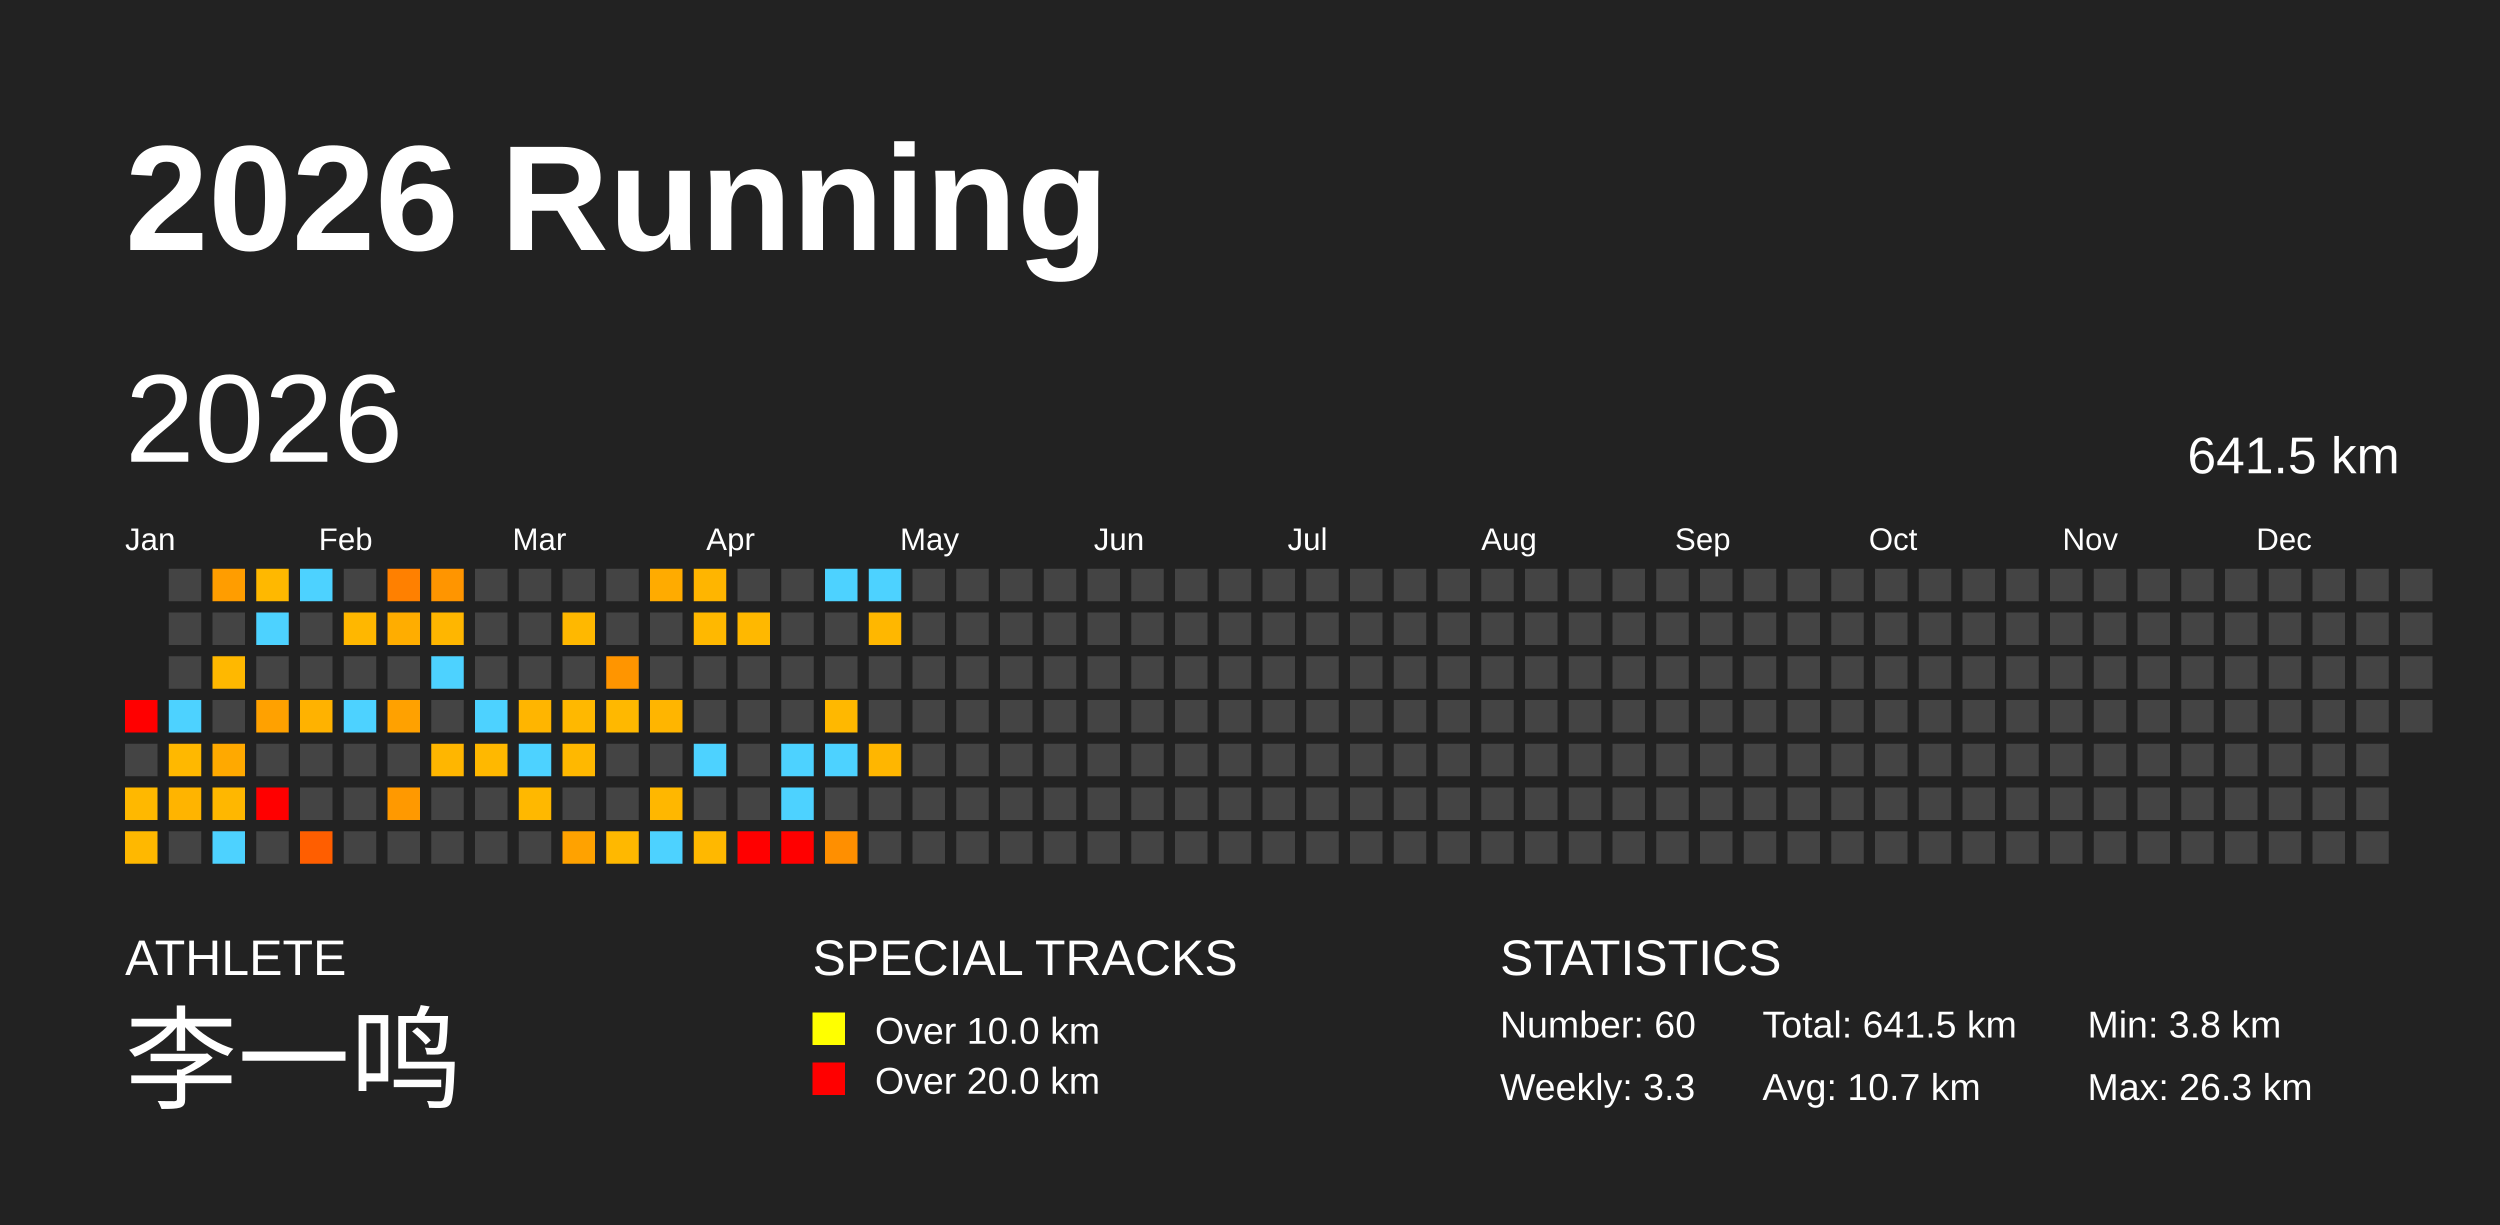
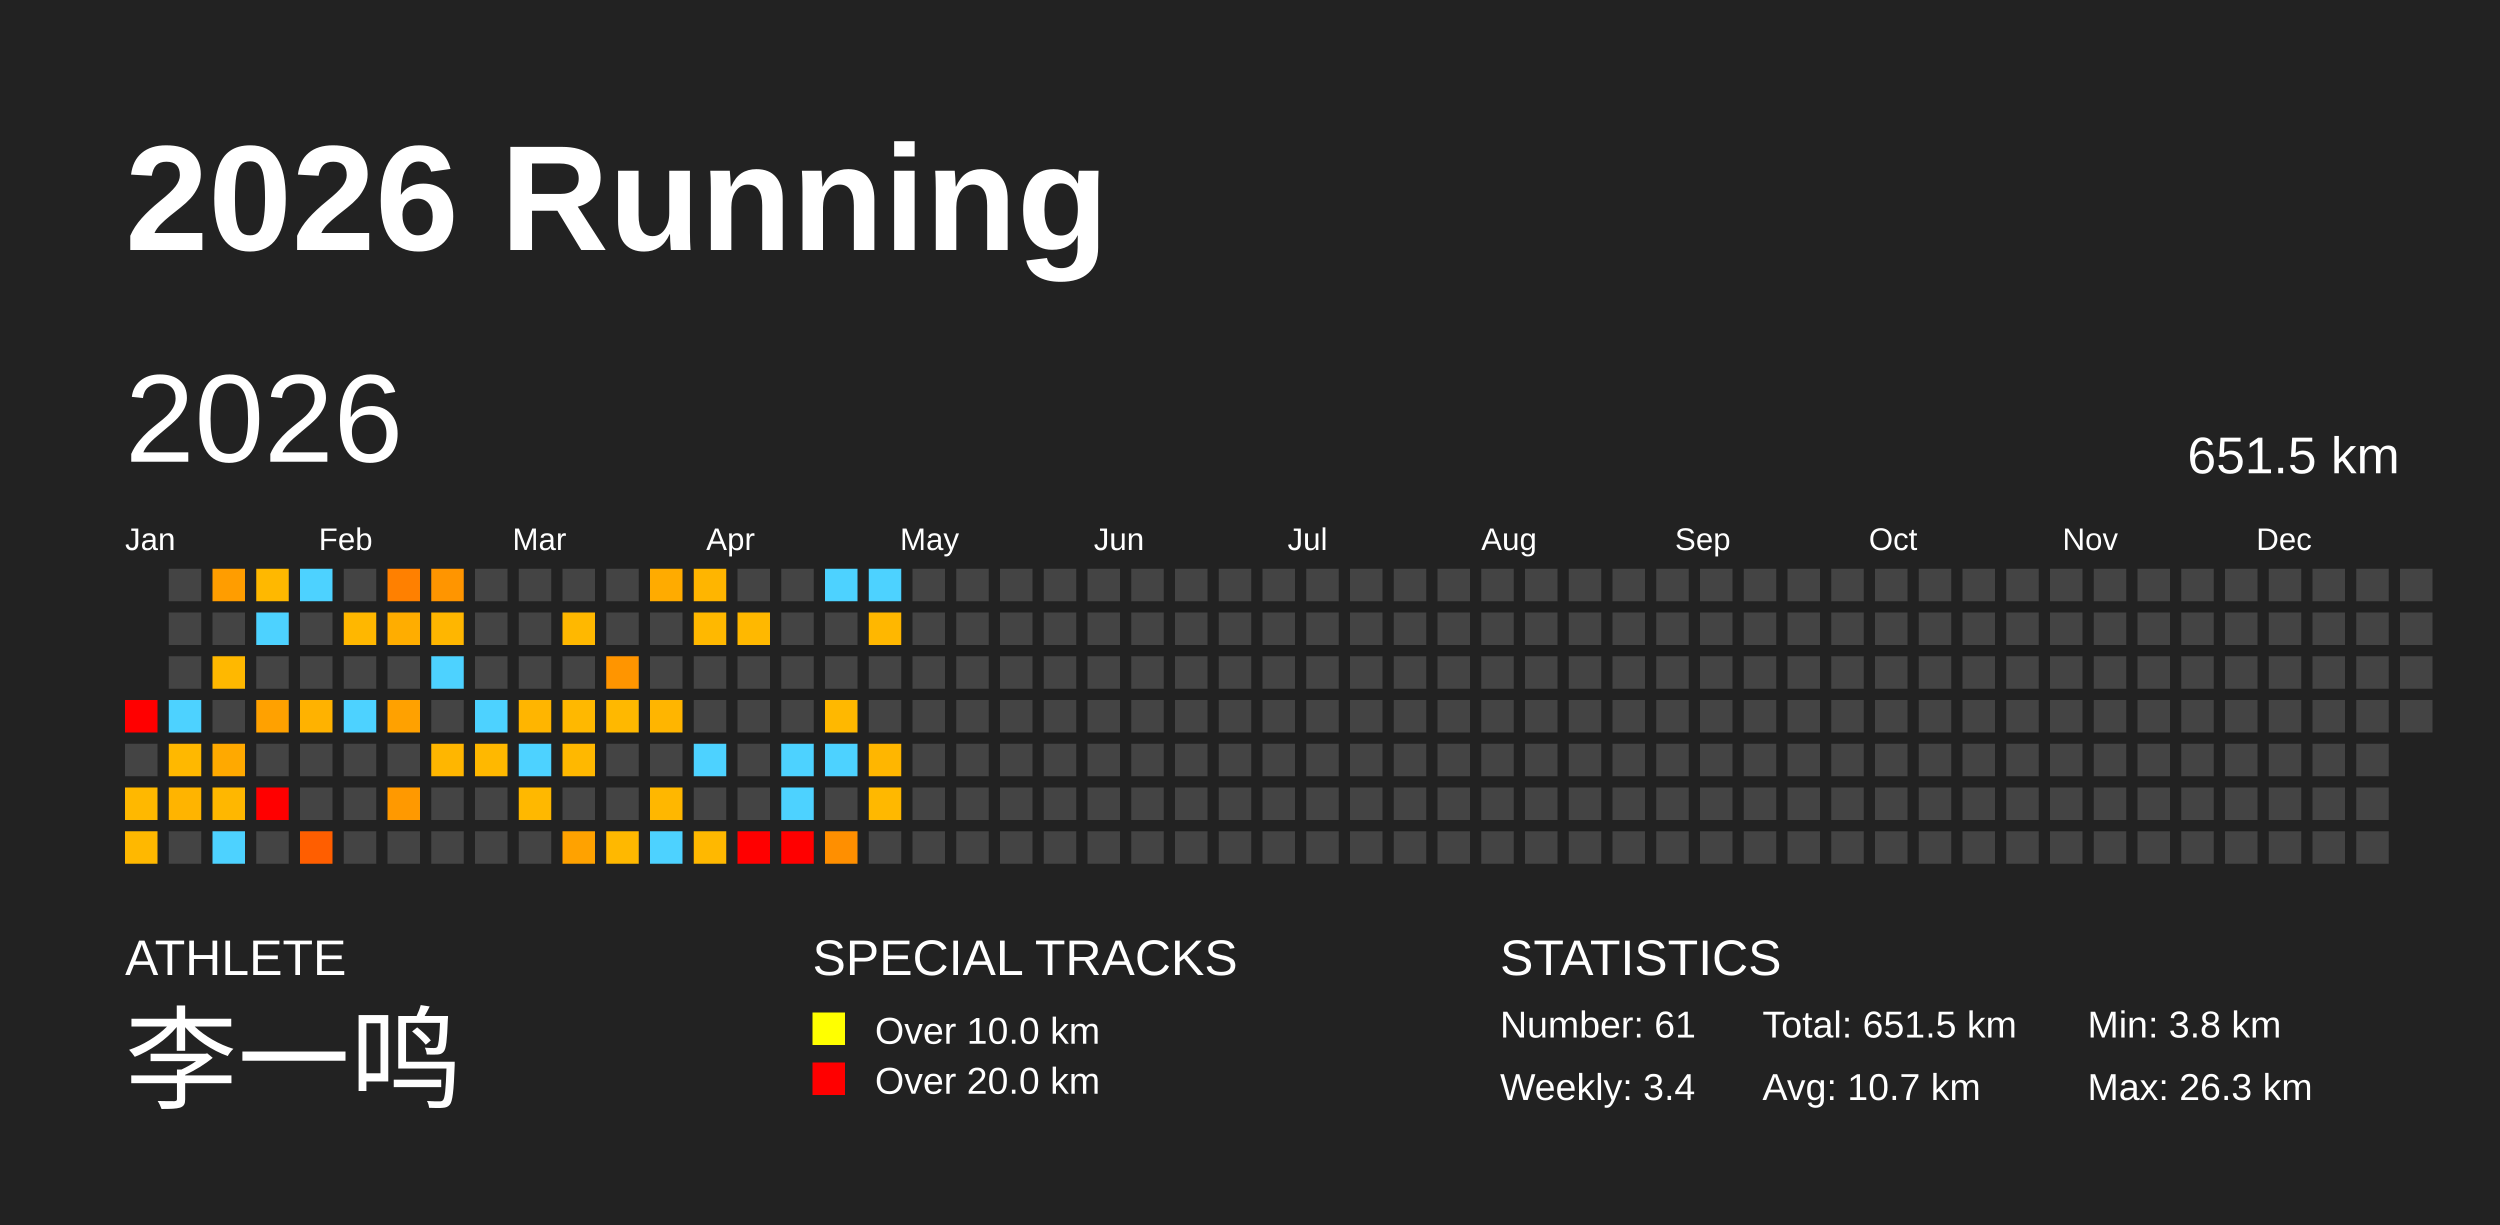
<svg xmlns="http://www.w3.org/2000/svg" baseProfile="full" height="98mm" version="1.1" viewBox="0,0,200,98" width="200mm">
  <defs />
  <rect fill="#222222" height="98" width="200" x="0" y="0" />
  <text fill="#FFFFFF" style="font-size:12px; font-family:Arial; font-weight:bold;" x="10" y="20">2026 Running</text>
  <text fill="#FFFFFF" style="font-size:4px; font-family:Arial" x="10" y="78">ATHLETE</text>
  <text fill="#FFFFFF" style="font-size:9px; font-family:Arial" x="10" y="88">李一鸣</text>
  <text fill="#FFFFFF" style="font-size:4px; font-family:Arial" x="65" y="78">SPECIAL TRACKS</text>
  <rect fill="yellow" height="2.6" width="2.6" x="65" y="81" />
  <text fill="#FFFFFF" style="font-size:3px; font-family:Arial" x="70" y="83.5">Over 10.0 km</text>
  <rect fill="red" height="2.6" width="2.6" x="65" y="85" />
  <text fill="#FFFFFF" style="font-size:3px; font-family:Arial" x="70" y="87.5">Over 20.0 km</text>
  <text fill="#FFFFFF" style="font-size:4px; font-family:Arial" x="120" y="78">STATISTICS</text>
-   <text fill="#FFFFFF" style="font-size:3px; font-family:Arial" x="120" y="83">Number: 60</text>
-   <text fill="#FFFFFF" style="font-size:3px; font-family:Arial" x="120" y="88">Weekly: 3.3</text>
-   <text fill="#FFFFFF" style="font-size:3px; font-family:Arial" x="141" y="83">Total: 641.5 km</text>
+   <text fill="#FFFFFF" style="font-size:3px; font-family:Arial" x="120" y="83">Number: 61</text>
+   <text fill="#FFFFFF" style="font-size:3px; font-family:Arial" x="120" y="88">Weekly: 3.4</text>
+   <text fill="#FFFFFF" style="font-size:3px; font-family:Arial" x="141" y="83">Total: 651.5 km</text>
  <text fill="#FFFFFF" style="font-size:3px; font-family:Arial" x="141" y="88">Avg: 10.7 km</text>
  <text fill="#FFFFFF" style="font-size:3px; font-family:Arial" x="167" y="83">Min: 3.8 km</text>
  <text fill="#FFFFFF" style="font-size:3px; font-family:Arial" x="167" y="88">Max: 26.3 km</text>
  <text dominant-baseline="hanging" fill="#FFFFFF" style="font-size:10.0px; font-family:Arial;" x="10" y="30">2026</text>
-   <text dominant-baseline="hanging" fill="#FFFFFF" style="font-size:4.125px; font-family:Arial;" x="175" y="35">641.5 km</text>
+   <text dominant-baseline="hanging" fill="#FFFFFF" style="font-size:4.125px; font-family:Arial;" x="175" y="35">651.5 km</text>
  <text fill="#FFFFFF" style="font-size:2.5px; font-family:Arial" x="10.0" y="44">Jan</text>
  <text fill="#FFFFFF" style="font-size:2.5px; font-family:Arial" x="25.5" y="44">Feb</text>
  <text fill="#FFFFFF" style="font-size:2.5px; font-family:Arial" x="41.0" y="44">Mar</text>
  <text fill="#FFFFFF" style="font-size:2.5px; font-family:Arial" x="56.5" y="44">Apr</text>
  <text fill="#FFFFFF" style="font-size:2.5px; font-family:Arial" x="72.0" y="44">May</text>
  <text fill="#FFFFFF" style="font-size:2.5px; font-family:Arial" x="87.5" y="44">Jun</text>
  <text fill="#FFFFFF" style="font-size:2.5px; font-family:Arial" x="103.0" y="44">Jul</text>
  <text fill="#FFFFFF" style="font-size:2.5px; font-family:Arial" x="118.5" y="44">Aug</text>
  <text fill="#FFFFFF" style="font-size:2.5px; font-family:Arial" x="134.0" y="44">Sep</text>
  <text fill="#FFFFFF" style="font-size:2.5px; font-family:Arial" x="149.5" y="44">Oct</text>
  <text fill="#FFFFFF" style="font-size:2.5px; font-family:Arial" x="165.0" y="44">Nov</text>
  <text fill="#FFFFFF" style="font-size:2.5px; font-family:Arial" x="180.5" y="44">Dec</text>
  <rect fill="red" height="2.6" width="2.6" x="10.0" y="56.0" />
  <rect fill="#444444" height="2.6" width="2.6" x="10.0" y="59.5" />
  <rect fill="#ffb800" height="2.6" width="2.6" x="10.0" y="63.0" />
  <rect fill="#ffb800" height="2.6" width="2.6" x="10.0" y="66.5" />
  <rect fill="#444444" height="2.6" width="2.6" x="13.5" y="45.5" />
  <rect fill="#444444" height="2.6" width="2.6" x="13.5" y="49.0" />
  <rect fill="#444444" height="2.6" width="2.6" x="13.5" y="52.5" />
  <rect fill="#4dd2ff" height="2.6" width="2.6" x="13.5" y="56.0" />
  <rect fill="#ffb800" height="2.6" width="2.6" x="13.5" y="59.5" />
  <rect fill="#ffb400" height="2.6" width="2.6" x="13.5" y="63.0" />
  <rect fill="#444444" height="2.6" width="2.6" x="13.5" y="66.5" />
  <rect fill="#ff9d00" height="2.6" width="2.6" x="17.0" y="45.5" />
  <rect fill="#444444" height="2.6" width="2.6" x="17.0" y="49.0" />
  <rect fill="#ffb800" height="2.6" width="2.6" x="17.0" y="52.5" />
  <rect fill="#444444" height="2.6" width="2.6" x="17.0" y="56.0" />
  <rect fill="#ffa900" height="2.6" width="2.6" x="17.0" y="59.5" />
  <rect fill="#ffb700" height="2.6" width="2.6" x="17.0" y="63.0" />
  <rect fill="#4dd2ff" height="2.6" width="2.6" x="17.0" y="66.5" />
  <rect fill="#ffb800" height="2.6" width="2.6" x="20.5" y="45.5" />
  <rect fill="#4dd2ff" height="2.6" width="2.6" x="20.5" y="49.0" />
  <rect fill="#444444" height="2.6" width="2.6" x="20.5" y="52.5" />
  <rect fill="#ffa100" height="2.6" width="2.6" x="20.5" y="56.0" />
  <rect fill="#444444" height="2.6" width="2.6" x="20.5" y="59.5" />
  <rect fill="red" height="2.6" width="2.6" x="20.5" y="63.0" />
  <rect fill="#444444" height="2.6" width="2.6" x="20.5" y="66.5" />
  <rect fill="#4dd2ff" height="2.6" width="2.6" x="24.0" y="45.5" />
  <rect fill="#444444" height="2.6" width="2.6" x="24.0" y="49.0" />
  <rect fill="#444444" height="2.6" width="2.6" x="24.0" y="52.5" />
  <rect fill="#ffb200" height="2.6" width="2.6" x="24.0" y="56.0" />
  <rect fill="#444444" height="2.6" width="2.6" x="24.0" y="59.5" />
  <rect fill="#444444" height="2.6" width="2.6" x="24.0" y="63.0" />
  <rect fill="#ff5e00" height="2.6" width="2.6" x="24.0" y="66.5" />
  <rect fill="#444444" height="2.6" width="2.6" x="27.5" y="45.5" />
  <rect fill="#ffb700" height="2.6" width="2.6" x="27.5" y="49.0" />
  <rect fill="#444444" height="2.6" width="2.6" x="27.5" y="52.5" />
  <rect fill="#4dd2ff" height="2.6" width="2.6" x="27.5" y="56.0" />
  <rect fill="#444444" height="2.6" width="2.6" x="27.5" y="59.5" />
  <rect fill="#444444" height="2.6" width="2.6" x="27.5" y="63.0" />
  <rect fill="#444444" height="2.6" width="2.6" x="27.5" y="66.5" />
  <rect fill="#ff8000" height="2.6" width="2.6" x="31.0" y="45.5" />
  <rect fill="#ffad00" height="2.6" width="2.6" x="31.0" y="49.0" />
  <rect fill="#444444" height="2.6" width="2.6" x="31.0" y="52.5" />
  <rect fill="#ffa100" height="2.6" width="2.6" x="31.0" y="56.0" />
  <rect fill="#444444" height="2.6" width="2.6" x="31.0" y="59.5" />
  <rect fill="#ff9900" height="2.6" width="2.6" x="31.0" y="63.0" />
  <rect fill="#444444" height="2.6" width="2.6" x="31.0" y="66.5" />
  <rect fill="#ff9500" height="2.6" width="2.6" x="34.5" y="45.5" />
  <rect fill="#ffb600" height="2.6" width="2.6" x="34.5" y="49.0" />
  <rect fill="#4dd2ff" height="2.6" width="2.6" x="34.5" y="52.5" />
  <rect fill="#444444" height="2.6" width="2.6" x="34.5" y="56.0" />
  <rect fill="#ffb600" height="2.6" width="2.6" x="34.5" y="59.5" />
  <rect fill="#444444" height="2.6" width="2.6" x="34.5" y="63.0" />
  <rect fill="#444444" height="2.6" width="2.6" x="34.5" y="66.5" />
  <rect fill="#444444" height="2.6" width="2.6" x="38.0" y="45.5" />
  <rect fill="#444444" height="2.6" width="2.6" x="38.0" y="49.0" />
  <rect fill="#444444" height="2.6" width="2.6" x="38.0" y="52.5" />
  <rect fill="#4dd2ff" height="2.6" width="2.6" x="38.0" y="56.0" />
  <rect fill="#ffb800" height="2.6" width="2.6" x="38.0" y="59.5" />
  <rect fill="#444444" height="2.6" width="2.6" x="38.0" y="63.0" />
  <rect fill="#444444" height="2.6" width="2.6" x="38.0" y="66.5" />
  <rect fill="#444444" height="2.6" width="2.6" x="41.5" y="45.5" />
  <rect fill="#444444" height="2.6" width="2.6" x="41.5" y="49.0" />
  <rect fill="#444444" height="2.6" width="2.6" x="41.5" y="52.5" />
  <rect fill="#ffb500" height="2.6" width="2.6" x="41.5" y="56.0" />
  <rect fill="#4dd2ff" height="2.6" width="2.6" x="41.5" y="59.5" />
  <rect fill="#ffb800" height="2.6" width="2.6" x="41.5" y="63.0" />
  <rect fill="#444444" height="2.6" width="2.6" x="41.5" y="66.5" />
  <rect fill="#444444" height="2.6" width="2.6" x="45.0" y="45.5" />
  <rect fill="#ffb800" height="2.6" width="2.6" x="45.0" y="49.0" />
  <rect fill="#444444" height="2.6" width="2.6" x="45.0" y="52.5" />
  <rect fill="#ffb800" height="2.6" width="2.6" x="45.0" y="56.0" />
  <rect fill="#ffb800" height="2.6" width="2.6" x="45.0" y="59.5" />
  <rect fill="#444444" height="2.6" width="2.6" x="45.0" y="63.0" />
  <rect fill="#ffa200" height="2.6" width="2.6" x="45.0" y="66.5" />
  <rect fill="#444444" height="2.6" width="2.6" x="48.5" y="45.5" />
  <rect fill="#444444" height="2.6" width="2.6" x="48.5" y="49.0" />
  <rect fill="#ff9500" height="2.6" width="2.6" x="48.5" y="52.5" />
  <rect fill="#ffb800" height="2.6" width="2.6" x="48.5" y="56.0" />
  <rect fill="#444444" height="2.6" width="2.6" x="48.5" y="59.5" />
  <rect fill="#444444" height="2.6" width="2.6" x="48.5" y="63.0" />
  <rect fill="#ffb800" height="2.6" width="2.6" x="48.5" y="66.5" />
  <rect fill="#ffab00" height="2.6" width="2.6" x="52.0" y="45.5" />
  <rect fill="#444444" height="2.6" width="2.6" x="52.0" y="49.0" />
  <rect fill="#444444" height="2.6" width="2.6" x="52.0" y="52.5" />
  <rect fill="#ffb500" height="2.6" width="2.6" x="52.0" y="56.0" />
  <rect fill="#444444" height="2.6" width="2.6" x="52.0" y="59.5" />
  <rect fill="#ffb700" height="2.6" width="2.6" x="52.0" y="63.0" />
  <rect fill="#4dd2ff" height="2.6" width="2.6" x="52.0" y="66.5" />
  <rect fill="#ffb500" height="2.6" width="2.6" x="55.5" y="45.5" />
  <rect fill="#ffb800" height="2.6" width="2.6" x="55.5" y="49.0" />
  <rect fill="#444444" height="2.6" width="2.6" x="55.5" y="52.5" />
  <rect fill="#444444" height="2.6" width="2.6" x="55.5" y="56.0" />
  <rect fill="#4dd2ff" height="2.6" width="2.6" x="55.5" y="59.5" />
  <rect fill="#444444" height="2.6" width="2.6" x="55.5" y="63.0" />
  <rect fill="#ffb800" height="2.6" width="2.6" x="55.5" y="66.5" />
  <rect fill="#444444" height="2.6" width="2.6" x="59.0" y="45.5" />
  <rect fill="#ffb800" height="2.6" width="2.6" x="59.0" y="49.0" />
  <rect fill="#444444" height="2.6" width="2.6" x="59.0" y="52.5" />
  <rect fill="#444444" height="2.6" width="2.6" x="59.0" y="56.0" />
  <rect fill="#444444" height="2.6" width="2.6" x="59.0" y="59.5" />
  <rect fill="#444444" height="2.6" width="2.6" x="59.0" y="63.0" />
  <rect fill="red" height="2.6" width="2.6" x="59.0" y="66.5" />
  <rect fill="#444444" height="2.6" width="2.6" x="62.5" y="45.5" />
  <rect fill="#444444" height="2.6" width="2.6" x="62.5" y="49.0" />
  <rect fill="#444444" height="2.6" width="2.6" x="62.5" y="52.5" />
  <rect fill="#444444" height="2.6" width="2.6" x="62.5" y="56.0" />
  <rect fill="#4dd2ff" height="2.6" width="2.6" x="62.5" y="59.5" />
  <rect fill="#4dd2ff" height="2.6" width="2.6" x="62.5" y="63.0" />
  <rect fill="red" height="2.6" width="2.6" x="62.5" y="66.5" />
  <rect fill="#4dd2ff" height="2.6" width="2.6" x="66.0" y="45.5" />
  <rect fill="#444444" height="2.6" width="2.6" x="66.0" y="49.0" />
  <rect fill="#444444" height="2.6" width="2.6" x="66.0" y="52.5" />
  <rect fill="#ffb800" height="2.6" width="2.6" x="66.0" y="56.0" />
  <rect fill="#4dd2ff" height="2.6" width="2.6" x="66.0" y="59.5" />
  <rect fill="#444444" height="2.6" width="2.6" x="66.0" y="63.0" />
  <rect fill="#ff8f00" height="2.6" width="2.6" x="66.0" y="66.5" />
  <rect fill="#4dd2ff" height="2.6" width="2.6" x="69.5" y="45.5" />
  <rect fill="#ffb700" height="2.6" width="2.6" x="69.5" y="49.0" />
  <rect fill="#444444" height="2.6" width="2.6" x="69.5" y="52.5" />
  <rect fill="#444444" height="2.6" width="2.6" x="69.5" y="56.0" />
  <rect fill="#ffb600" height="2.6" width="2.6" x="69.5" y="59.5" />
-   <rect fill="#444444" height="2.6" width="2.6" x="69.5" y="63.0" />
+   <rect fill="#ffb800" height="2.6" width="2.6" x="69.5" y="63.0" />
  <rect fill="#444444" height="2.6" width="2.6" x="69.5" y="66.5" />
  <rect fill="#444444" height="2.6" width="2.6" x="73.0" y="45.5" />
  <rect fill="#444444" height="2.6" width="2.6" x="73.0" y="49.0" />
  <rect fill="#444444" height="2.6" width="2.6" x="73.0" y="52.5" />
  <rect fill="#444444" height="2.6" width="2.6" x="73.0" y="56.0" />
  <rect fill="#444444" height="2.6" width="2.6" x="73.0" y="59.5" />
  <rect fill="#444444" height="2.6" width="2.6" x="73.0" y="63.0" />
  <rect fill="#444444" height="2.6" width="2.6" x="73.0" y="66.5" />
  <rect fill="#444444" height="2.6" width="2.6" x="76.5" y="45.5" />
  <rect fill="#444444" height="2.6" width="2.6" x="76.5" y="49.0" />
  <rect fill="#444444" height="2.6" width="2.6" x="76.5" y="52.5" />
  <rect fill="#444444" height="2.6" width="2.6" x="76.5" y="56.0" />
  <rect fill="#444444" height="2.6" width="2.6" x="76.5" y="59.5" />
  <rect fill="#444444" height="2.6" width="2.6" x="76.5" y="63.0" />
  <rect fill="#444444" height="2.6" width="2.6" x="76.5" y="66.5" />
  <rect fill="#444444" height="2.6" width="2.6" x="80.0" y="45.5" />
  <rect fill="#444444" height="2.6" width="2.6" x="80.0" y="49.0" />
  <rect fill="#444444" height="2.6" width="2.6" x="80.0" y="52.5" />
  <rect fill="#444444" height="2.6" width="2.6" x="80.0" y="56.0" />
  <rect fill="#444444" height="2.6" width="2.6" x="80.0" y="59.5" />
  <rect fill="#444444" height="2.6" width="2.6" x="80.0" y="63.0" />
  <rect fill="#444444" height="2.6" width="2.6" x="80.0" y="66.5" />
  <rect fill="#444444" height="2.6" width="2.6" x="83.5" y="45.5" />
  <rect fill="#444444" height="2.6" width="2.6" x="83.5" y="49.0" />
  <rect fill="#444444" height="2.6" width="2.6" x="83.5" y="52.5" />
  <rect fill="#444444" height="2.6" width="2.6" x="83.5" y="56.0" />
  <rect fill="#444444" height="2.6" width="2.6" x="83.5" y="59.5" />
  <rect fill="#444444" height="2.6" width="2.6" x="83.5" y="63.0" />
  <rect fill="#444444" height="2.6" width="2.6" x="83.5" y="66.5" />
  <rect fill="#444444" height="2.6" width="2.6" x="87.0" y="45.5" />
  <rect fill="#444444" height="2.6" width="2.6" x="87.0" y="49.0" />
  <rect fill="#444444" height="2.6" width="2.6" x="87.0" y="52.5" />
  <rect fill="#444444" height="2.6" width="2.6" x="87.0" y="56.0" />
  <rect fill="#444444" height="2.6" width="2.6" x="87.0" y="59.5" />
  <rect fill="#444444" height="2.6" width="2.6" x="87.0" y="63.0" />
  <rect fill="#444444" height="2.6" width="2.6" x="87.0" y="66.5" />
  <rect fill="#444444" height="2.6" width="2.6" x="90.5" y="45.5" />
  <rect fill="#444444" height="2.6" width="2.6" x="90.5" y="49.0" />
  <rect fill="#444444" height="2.6" width="2.6" x="90.5" y="52.5" />
  <rect fill="#444444" height="2.6" width="2.6" x="90.5" y="56.0" />
  <rect fill="#444444" height="2.6" width="2.6" x="90.5" y="59.5" />
  <rect fill="#444444" height="2.6" width="2.6" x="90.5" y="63.0" />
  <rect fill="#444444" height="2.6" width="2.6" x="90.5" y="66.5" />
  <rect fill="#444444" height="2.6" width="2.6" x="94.0" y="45.5" />
  <rect fill="#444444" height="2.6" width="2.6" x="94.0" y="49.0" />
  <rect fill="#444444" height="2.6" width="2.6" x="94.0" y="52.5" />
  <rect fill="#444444" height="2.6" width="2.6" x="94.0" y="56.0" />
  <rect fill="#444444" height="2.6" width="2.6" x="94.0" y="59.5" />
  <rect fill="#444444" height="2.6" width="2.6" x="94.0" y="63.0" />
  <rect fill="#444444" height="2.6" width="2.6" x="94.0" y="66.5" />
  <rect fill="#444444" height="2.6" width="2.6" x="97.5" y="45.5" />
  <rect fill="#444444" height="2.6" width="2.6" x="97.5" y="49.0" />
  <rect fill="#444444" height="2.6" width="2.6" x="97.5" y="52.5" />
  <rect fill="#444444" height="2.6" width="2.6" x="97.5" y="56.0" />
  <rect fill="#444444" height="2.6" width="2.6" x="97.5" y="59.5" />
  <rect fill="#444444" height="2.6" width="2.6" x="97.5" y="63.0" />
  <rect fill="#444444" height="2.6" width="2.6" x="97.5" y="66.5" />
  <rect fill="#444444" height="2.6" width="2.6" x="101.0" y="45.5" />
  <rect fill="#444444" height="2.6" width="2.6" x="101.0" y="49.0" />
  <rect fill="#444444" height="2.6" width="2.6" x="101.0" y="52.5" />
  <rect fill="#444444" height="2.6" width="2.6" x="101.0" y="56.0" />
  <rect fill="#444444" height="2.6" width="2.6" x="101.0" y="59.5" />
  <rect fill="#444444" height="2.6" width="2.6" x="101.0" y="63.0" />
  <rect fill="#444444" height="2.6" width="2.6" x="101.0" y="66.5" />
  <rect fill="#444444" height="2.6" width="2.6" x="104.5" y="45.5" />
  <rect fill="#444444" height="2.6" width="2.6" x="104.5" y="49.0" />
  <rect fill="#444444" height="2.6" width="2.6" x="104.5" y="52.5" />
  <rect fill="#444444" height="2.6" width="2.6" x="104.5" y="56.0" />
  <rect fill="#444444" height="2.6" width="2.6" x="104.5" y="59.5" />
  <rect fill="#444444" height="2.6" width="2.6" x="104.5" y="63.0" />
  <rect fill="#444444" height="2.6" width="2.6" x="104.5" y="66.5" />
  <rect fill="#444444" height="2.6" width="2.6" x="108.0" y="45.5" />
  <rect fill="#444444" height="2.6" width="2.6" x="108.0" y="49.0" />
  <rect fill="#444444" height="2.6" width="2.6" x="108.0" y="52.5" />
  <rect fill="#444444" height="2.6" width="2.6" x="108.0" y="56.0" />
  <rect fill="#444444" height="2.6" width="2.6" x="108.0" y="59.5" />
  <rect fill="#444444" height="2.6" width="2.6" x="108.0" y="63.0" />
  <rect fill="#444444" height="2.6" width="2.6" x="108.0" y="66.5" />
  <rect fill="#444444" height="2.6" width="2.6" x="111.5" y="45.5" />
  <rect fill="#444444" height="2.6" width="2.6" x="111.5" y="49.0" />
  <rect fill="#444444" height="2.6" width="2.6" x="111.5" y="52.5" />
  <rect fill="#444444" height="2.6" width="2.6" x="111.5" y="56.0" />
  <rect fill="#444444" height="2.6" width="2.6" x="111.5" y="59.5" />
  <rect fill="#444444" height="2.6" width="2.6" x="111.5" y="63.0" />
  <rect fill="#444444" height="2.6" width="2.6" x="111.5" y="66.5" />
  <rect fill="#444444" height="2.6" width="2.6" x="115.0" y="45.5" />
  <rect fill="#444444" height="2.6" width="2.6" x="115.0" y="49.0" />
  <rect fill="#444444" height="2.6" width="2.6" x="115.0" y="52.5" />
  <rect fill="#444444" height="2.6" width="2.6" x="115.0" y="56.0" />
  <rect fill="#444444" height="2.6" width="2.6" x="115.0" y="59.5" />
  <rect fill="#444444" height="2.6" width="2.6" x="115.0" y="63.0" />
  <rect fill="#444444" height="2.6" width="2.6" x="115.0" y="66.5" />
  <rect fill="#444444" height="2.6" width="2.6" x="118.5" y="45.5" />
  <rect fill="#444444" height="2.6" width="2.6" x="118.5" y="49.0" />
  <rect fill="#444444" height="2.6" width="2.6" x="118.5" y="52.5" />
  <rect fill="#444444" height="2.6" width="2.6" x="118.5" y="56.0" />
  <rect fill="#444444" height="2.6" width="2.6" x="118.5" y="59.5" />
  <rect fill="#444444" height="2.6" width="2.6" x="118.5" y="63.0" />
  <rect fill="#444444" height="2.6" width="2.6" x="118.5" y="66.5" />
  <rect fill="#444444" height="2.6" width="2.6" x="122.0" y="45.5" />
  <rect fill="#444444" height="2.6" width="2.6" x="122.0" y="49.0" />
  <rect fill="#444444" height="2.6" width="2.6" x="122.0" y="52.5" />
  <rect fill="#444444" height="2.6" width="2.6" x="122.0" y="56.0" />
  <rect fill="#444444" height="2.6" width="2.6" x="122.0" y="59.5" />
  <rect fill="#444444" height="2.6" width="2.6" x="122.0" y="63.0" />
  <rect fill="#444444" height="2.6" width="2.6" x="122.0" y="66.5" />
  <rect fill="#444444" height="2.6" width="2.6" x="125.5" y="45.5" />
  <rect fill="#444444" height="2.6" width="2.6" x="125.5" y="49.0" />
  <rect fill="#444444" height="2.6" width="2.6" x="125.5" y="52.5" />
  <rect fill="#444444" height="2.6" width="2.6" x="125.5" y="56.0" />
  <rect fill="#444444" height="2.6" width="2.6" x="125.5" y="59.5" />
  <rect fill="#444444" height="2.6" width="2.6" x="125.5" y="63.0" />
  <rect fill="#444444" height="2.6" width="2.6" x="125.5" y="66.5" />
  <rect fill="#444444" height="2.6" width="2.6" x="129.0" y="45.5" />
  <rect fill="#444444" height="2.6" width="2.6" x="129.0" y="49.0" />
  <rect fill="#444444" height="2.6" width="2.6" x="129.0" y="52.5" />
  <rect fill="#444444" height="2.6" width="2.6" x="129.0" y="56.0" />
  <rect fill="#444444" height="2.6" width="2.6" x="129.0" y="59.5" />
  <rect fill="#444444" height="2.6" width="2.6" x="129.0" y="63.0" />
  <rect fill="#444444" height="2.6" width="2.6" x="129.0" y="66.5" />
  <rect fill="#444444" height="2.6" width="2.6" x="132.5" y="45.5" />
  <rect fill="#444444" height="2.6" width="2.6" x="132.5" y="49.0" />
  <rect fill="#444444" height="2.6" width="2.6" x="132.5" y="52.5" />
  <rect fill="#444444" height="2.6" width="2.6" x="132.5" y="56.0" />
  <rect fill="#444444" height="2.6" width="2.6" x="132.5" y="59.5" />
  <rect fill="#444444" height="2.6" width="2.6" x="132.5" y="63.0" />
  <rect fill="#444444" height="2.6" width="2.6" x="132.5" y="66.5" />
  <rect fill="#444444" height="2.6" width="2.6" x="136.0" y="45.5" />
  <rect fill="#444444" height="2.6" width="2.6" x="136.0" y="49.0" />
  <rect fill="#444444" height="2.6" width="2.6" x="136.0" y="52.5" />
  <rect fill="#444444" height="2.6" width="2.6" x="136.0" y="56.0" />
  <rect fill="#444444" height="2.6" width="2.6" x="136.0" y="59.5" />
  <rect fill="#444444" height="2.6" width="2.6" x="136.0" y="63.0" />
  <rect fill="#444444" height="2.6" width="2.6" x="136.0" y="66.5" />
  <rect fill="#444444" height="2.6" width="2.6" x="139.5" y="45.5" />
  <rect fill="#444444" height="2.6" width="2.6" x="139.5" y="49.0" />
  <rect fill="#444444" height="2.6" width="2.6" x="139.5" y="52.5" />
  <rect fill="#444444" height="2.6" width="2.6" x="139.5" y="56.0" />
  <rect fill="#444444" height="2.6" width="2.6" x="139.5" y="59.5" />
  <rect fill="#444444" height="2.6" width="2.6" x="139.5" y="63.0" />
  <rect fill="#444444" height="2.6" width="2.6" x="139.5" y="66.5" />
  <rect fill="#444444" height="2.6" width="2.6" x="143.0" y="45.5" />
  <rect fill="#444444" height="2.6" width="2.6" x="143.0" y="49.0" />
  <rect fill="#444444" height="2.6" width="2.6" x="143.0" y="52.5" />
  <rect fill="#444444" height="2.6" width="2.6" x="143.0" y="56.0" />
  <rect fill="#444444" height="2.6" width="2.6" x="143.0" y="59.5" />
  <rect fill="#444444" height="2.6" width="2.6" x="143.0" y="63.0" />
  <rect fill="#444444" height="2.6" width="2.6" x="143.0" y="66.5" />
  <rect fill="#444444" height="2.6" width="2.6" x="146.5" y="45.5" />
  <rect fill="#444444" height="2.6" width="2.6" x="146.5" y="49.0" />
  <rect fill="#444444" height="2.6" width="2.6" x="146.5" y="52.5" />
  <rect fill="#444444" height="2.6" width="2.6" x="146.5" y="56.0" />
  <rect fill="#444444" height="2.6" width="2.6" x="146.5" y="59.5" />
  <rect fill="#444444" height="2.6" width="2.6" x="146.5" y="63.0" />
  <rect fill="#444444" height="2.6" width="2.6" x="146.5" y="66.5" />
  <rect fill="#444444" height="2.6" width="2.6" x="150.0" y="45.5" />
  <rect fill="#444444" height="2.6" width="2.6" x="150.0" y="49.0" />
  <rect fill="#444444" height="2.6" width="2.6" x="150.0" y="52.5" />
  <rect fill="#444444" height="2.6" width="2.6" x="150.0" y="56.0" />
  <rect fill="#444444" height="2.6" width="2.6" x="150.0" y="59.5" />
  <rect fill="#444444" height="2.6" width="2.6" x="150.0" y="63.0" />
  <rect fill="#444444" height="2.6" width="2.6" x="150.0" y="66.5" />
  <rect fill="#444444" height="2.6" width="2.6" x="153.5" y="45.5" />
  <rect fill="#444444" height="2.6" width="2.6" x="153.5" y="49.0" />
  <rect fill="#444444" height="2.6" width="2.6" x="153.5" y="52.5" />
  <rect fill="#444444" height="2.6" width="2.6" x="153.5" y="56.0" />
  <rect fill="#444444" height="2.6" width="2.6" x="153.5" y="59.5" />
  <rect fill="#444444" height="2.6" width="2.6" x="153.5" y="63.0" />
  <rect fill="#444444" height="2.6" width="2.6" x="153.5" y="66.5" />
  <rect fill="#444444" height="2.6" width="2.6" x="157.0" y="45.5" />
  <rect fill="#444444" height="2.6" width="2.6" x="157.0" y="49.0" />
  <rect fill="#444444" height="2.6" width="2.6" x="157.0" y="52.5" />
  <rect fill="#444444" height="2.6" width="2.6" x="157.0" y="56.0" />
  <rect fill="#444444" height="2.6" width="2.6" x="157.0" y="59.5" />
  <rect fill="#444444" height="2.6" width="2.6" x="157.0" y="63.0" />
  <rect fill="#444444" height="2.6" width="2.6" x="157.0" y="66.5" />
  <rect fill="#444444" height="2.6" width="2.6" x="160.5" y="45.5" />
  <rect fill="#444444" height="2.6" width="2.6" x="160.5" y="49.0" />
  <rect fill="#444444" height="2.6" width="2.6" x="160.5" y="52.5" />
  <rect fill="#444444" height="2.6" width="2.6" x="160.5" y="56.0" />
  <rect fill="#444444" height="2.6" width="2.6" x="160.5" y="59.5" />
  <rect fill="#444444" height="2.6" width="2.6" x="160.5" y="63.0" />
  <rect fill="#444444" height="2.6" width="2.6" x="160.5" y="66.5" />
  <rect fill="#444444" height="2.6" width="2.6" x="164.0" y="45.5" />
  <rect fill="#444444" height="2.6" width="2.6" x="164.0" y="49.0" />
  <rect fill="#444444" height="2.6" width="2.6" x="164.0" y="52.5" />
  <rect fill="#444444" height="2.6" width="2.6" x="164.0" y="56.0" />
  <rect fill="#444444" height="2.6" width="2.6" x="164.0" y="59.5" />
  <rect fill="#444444" height="2.6" width="2.6" x="164.0" y="63.0" />
  <rect fill="#444444" height="2.6" width="2.6" x="164.0" y="66.5" />
  <rect fill="#444444" height="2.6" width="2.6" x="167.5" y="45.5" />
  <rect fill="#444444" height="2.6" width="2.6" x="167.5" y="49.0" />
  <rect fill="#444444" height="2.6" width="2.6" x="167.5" y="52.5" />
  <rect fill="#444444" height="2.6" width="2.6" x="167.5" y="56.0" />
  <rect fill="#444444" height="2.6" width="2.6" x="167.5" y="59.5" />
  <rect fill="#444444" height="2.6" width="2.6" x="167.5" y="63.0" />
  <rect fill="#444444" height="2.6" width="2.6" x="167.5" y="66.5" />
  <rect fill="#444444" height="2.6" width="2.6" x="171.0" y="45.5" />
  <rect fill="#444444" height="2.6" width="2.6" x="171.0" y="49.0" />
  <rect fill="#444444" height="2.6" width="2.6" x="171.0" y="52.5" />
  <rect fill="#444444" height="2.6" width="2.6" x="171.0" y="56.0" />
  <rect fill="#444444" height="2.6" width="2.6" x="171.0" y="59.5" />
  <rect fill="#444444" height="2.6" width="2.6" x="171.0" y="63.0" />
  <rect fill="#444444" height="2.6" width="2.6" x="171.0" y="66.5" />
  <rect fill="#444444" height="2.6" width="2.6" x="174.5" y="45.5" />
  <rect fill="#444444" height="2.6" width="2.6" x="174.5" y="49.0" />
  <rect fill="#444444" height="2.6" width="2.6" x="174.5" y="52.5" />
  <rect fill="#444444" height="2.6" width="2.6" x="174.5" y="56.0" />
  <rect fill="#444444" height="2.6" width="2.6" x="174.5" y="59.5" />
  <rect fill="#444444" height="2.6" width="2.6" x="174.5" y="63.0" />
  <rect fill="#444444" height="2.6" width="2.6" x="174.5" y="66.5" />
  <rect fill="#444444" height="2.6" width="2.6" x="178.0" y="45.5" />
  <rect fill="#444444" height="2.6" width="2.6" x="178.0" y="49.0" />
  <rect fill="#444444" height="2.6" width="2.6" x="178.0" y="52.5" />
  <rect fill="#444444" height="2.6" width="2.6" x="178.0" y="56.0" />
  <rect fill="#444444" height="2.6" width="2.6" x="178.0" y="59.5" />
  <rect fill="#444444" height="2.6" width="2.6" x="178.0" y="63.0" />
  <rect fill="#444444" height="2.6" width="2.6" x="178.0" y="66.5" />
  <rect fill="#444444" height="2.6" width="2.6" x="181.5" y="45.5" />
  <rect fill="#444444" height="2.6" width="2.6" x="181.5" y="49.0" />
  <rect fill="#444444" height="2.6" width="2.6" x="181.5" y="52.5" />
  <rect fill="#444444" height="2.6" width="2.6" x="181.5" y="56.0" />
  <rect fill="#444444" height="2.6" width="2.6" x="181.5" y="59.5" />
  <rect fill="#444444" height="2.6" width="2.6" x="181.5" y="63.0" />
  <rect fill="#444444" height="2.6" width="2.6" x="181.5" y="66.5" />
  <rect fill="#444444" height="2.6" width="2.6" x="185.0" y="45.5" />
  <rect fill="#444444" height="2.6" width="2.6" x="185.0" y="49.0" />
  <rect fill="#444444" height="2.6" width="2.6" x="185.0" y="52.5" />
  <rect fill="#444444" height="2.6" width="2.6" x="185.0" y="56.0" />
  <rect fill="#444444" height="2.6" width="2.6" x="185.0" y="59.5" />
  <rect fill="#444444" height="2.6" width="2.6" x="185.0" y="63.0" />
  <rect fill="#444444" height="2.6" width="2.6" x="185.0" y="66.5" />
  <rect fill="#444444" height="2.6" width="2.6" x="188.5" y="45.5" />
  <rect fill="#444444" height="2.6" width="2.6" x="188.5" y="49.0" />
  <rect fill="#444444" height="2.6" width="2.6" x="188.5" y="52.5" />
  <rect fill="#444444" height="2.6" width="2.6" x="188.5" y="56.0" />
  <rect fill="#444444" height="2.6" width="2.6" x="188.5" y="59.5" />
  <rect fill="#444444" height="2.6" width="2.6" x="188.5" y="63.0" />
  <rect fill="#444444" height="2.6" width="2.6" x="188.5" y="66.5" />
  <rect fill="#444444" height="2.6" width="2.6" x="192.0" y="45.5" />
  <rect fill="#444444" height="2.6" width="2.6" x="192.0" y="49.0" />
  <rect fill="#444444" height="2.6" width="2.6" x="192.0" y="52.5" />
  <rect fill="#444444" height="2.6" width="2.6" x="192.0" y="56.0" />
</svg>
